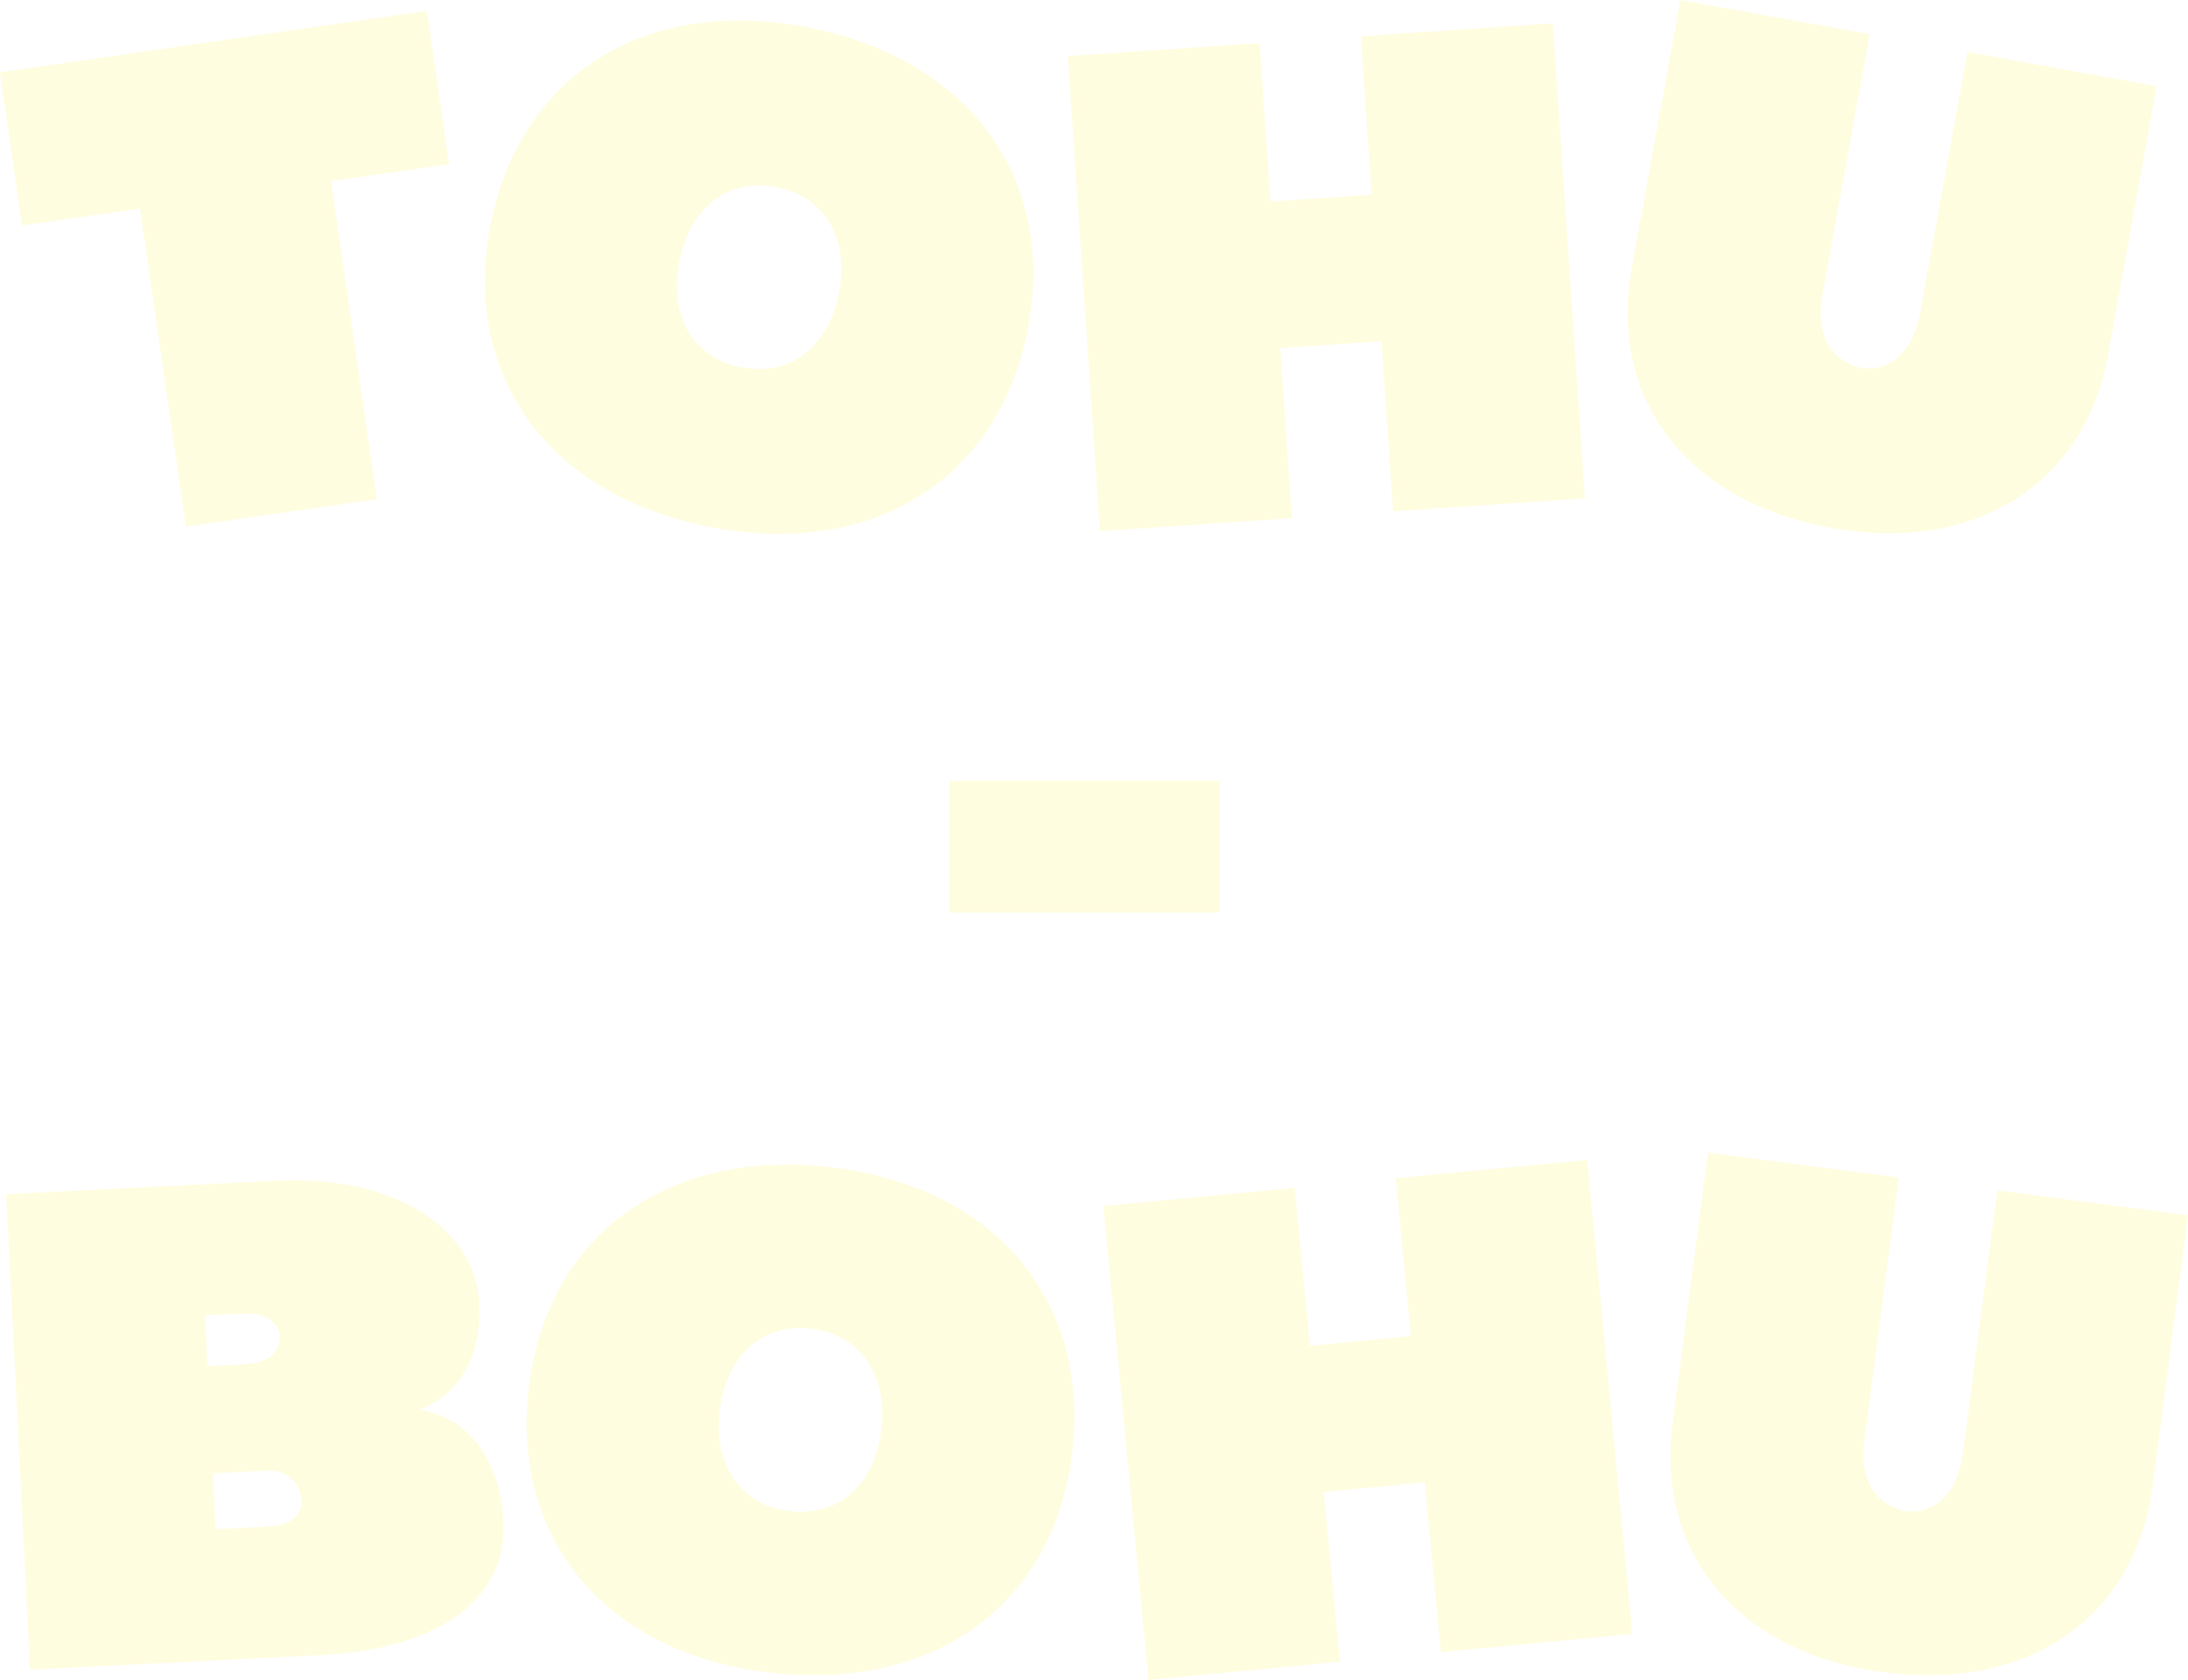
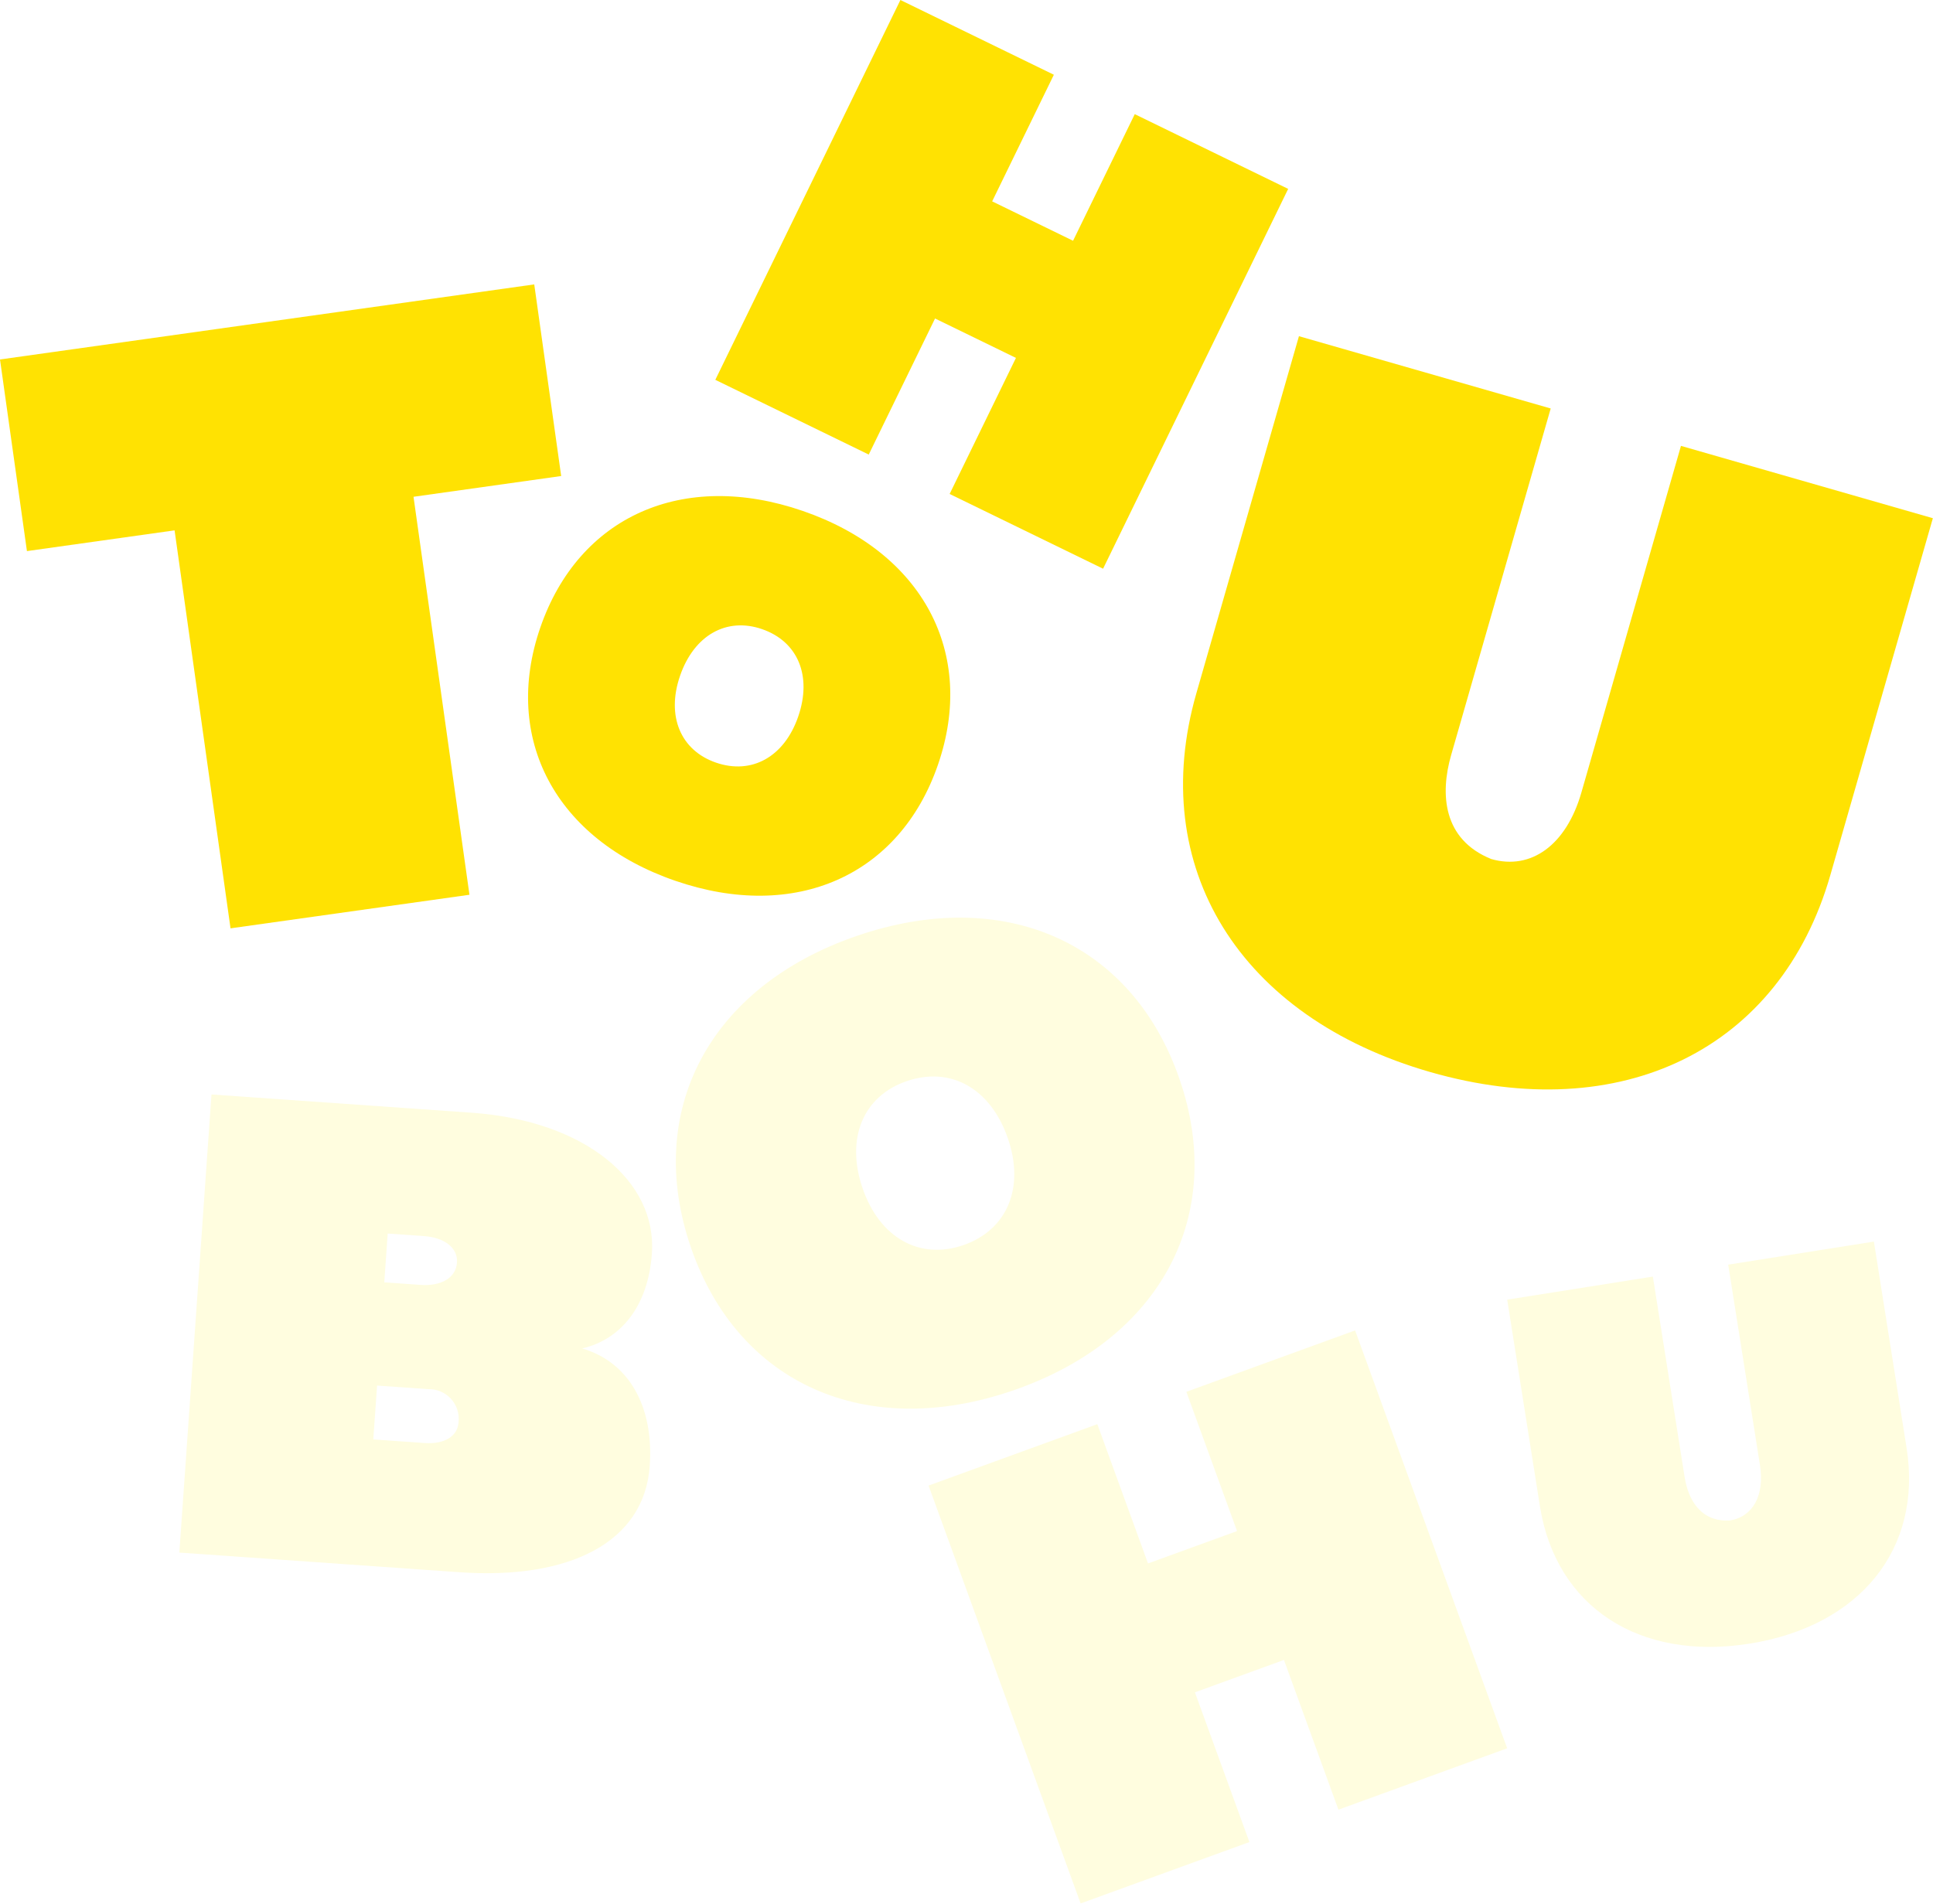
- <svg xmlns="http://www.w3.org/2000/svg" width="149.829" height="115.064" viewBox="0 0 149.829 115.064">
-   <g id="Groupe_773" data-name="Groupe 773" transform="translate(2671.85 235.542)">
-     <path id="Tracé_3332" data-name="Tracé 3332" d="M-2670.339-219.651l-1.511-10.49,29.238-4.21,1.51,10.49-8.079,1.164,3.137,21.783-13.079,1.883-3.137-21.784Z" transform="translate(0 -0.445)" fill="#fffddf" />
-     <path id="Tracé_3333" data-name="Tracé 3333" d="M-2596.8-232.837c11.118,2.13,17.119,10.352,15.141,20.672-1.969,10.276-10.584,15.7-21.7,13.566-11.073-2.121-17.074-10.343-15.105-20.619C-2616.489-229.538-2607.874-234.959-2596.8-232.837Zm-4.464,23.3c3.322.636,5.959-1.384,6.672-5.1.721-3.765-.982-6.617-4.3-7.253-3.278-.628-5.915,1.392-6.636,5.157C-2606.246-213.019-2604.543-210.167-2601.265-209.538Z" transform="translate(-19.81 -0.841)" fill="#fffddf" />
-     <path id="Tracé_3334" data-name="Tracé 3334" d="M-2552.895-198.212l-2.2-32.532,13.139-.887.731,10.844,6.93-.467-.732-10.845,13.139-.886,2.2,32.532-13.139.887-.787-11.654-6.93.467.787,11.654Z" transform="translate(-43.632 -0.956)" fill="#fffddf" />
-     <path id="Tracé_3335" data-name="Tracé 3335" d="M-2470.623-231.98l12.958,2.348-3.329,18.371c-1.625,8.964-9.165,13.648-19.017,11.862-9.807-1.777-15.224-8.808-13.6-17.772l3.329-18.372,12.958,2.348-3.232,17.839c-.362,2,.006,4.263,2.532,5,2.041.37,3.678-1.075,4.169-3.782Z" transform="translate(-66.499 0)" fill="#fffddf" />
-     <path id="Tracé_3336" data-name="Tracé 3336" d="M-2549.526-141.128h-18.491v-9.02h18.491Z" transform="translate(-38.801 -31.911)" fill="#fffddf" />
-     <path id="Tracé_3337" data-name="Tracé 3337" d="M-2669.535-72.947l-1.628-32.565,18.468-.923c8.108-.405,13.664,3.246,13.921,8.38.185,3.693-1.4,6.3-4.106,7.295,3.369.554,5.545,3.425,5.759,7.7.272,5.45-4.711,8.725-12.5,9.114Zm11.973-24.26.173,3.469,2.568-.128c1.486-.075,2.443-.8,2.389-1.881-.052-1.036-1.077-1.662-2.563-1.588Zm.541,10.81.191,3.829,3.648-.182c1.4-.07,2.266-.745,2.216-1.736a2.108,2.108,0,0,0-2.407-2.093Z" transform="translate(-0.257 -48.234)" fill="#fffddf" />
-     <path id="Tracé_3338" data-name="Tracé 3338" d="M-2593.613-108.017c11.25,1.248,17.881,8.972,16.722,19.416-1.154,10.4-9.315,16.481-20.566,15.233-11.206-1.243-17.836-8.966-16.683-19.366C-2612.98-103.177-2604.819-109.26-2593.613-108.017Zm-2.616,23.578c3.362.373,5.832-1.849,6.25-5.614.422-3.81-1.5-6.519-4.862-6.893-3.317-.368-5.787,1.854-6.209,5.664C-2601.468-87.516-2599.546-84.807-2596.229-84.439Z" transform="translate(-21.517 -47.595)" fill="#fffddf" />
-     <path id="Tracé_3339" data-name="Tracé 3339" d="M-2548.123-73.074l-3.088-32.459,13.109-1.248,1.03,10.82,6.914-.658-1.03-10.82,13.109-1.248,3.088,32.46-13.109,1.247-1.106-11.628-6.914.658,1.106,11.628Z" transform="translate(-45.081 -47.404)" fill="#fffddf" />
-     <path id="Tracé_3340" data-name="Tracé 3340" d="M-2466.83-106.9l13.058,1.706-2.419,18.514c-1.181,9.033-8.481,14.083-18.408,12.786-9.883-1.291-15.64-8.048-14.46-17.08l2.419-18.514,13.058,1.706-2.349,17.977c-.263,2.012.217,4.258,2.775,4.865,2.057.269,3.621-1.255,3.977-3.983Z" transform="translate(-68.25 -47.105)" fill="#fffddf" />
+ <svg xmlns="http://www.w3.org/2000/svg" width="195.475" height="192.538" viewBox="0 0 195.475 192.538">
+   <g id="Groupe_608" data-name="Groupe 608" transform="translate(-15665.496 1763.804)">
+     <path id="Tracé_2984" data-name="Tracé 2984" d="M15.077,19.573V60.223h24.4V19.573H54.557V0H0V19.573Z" transform="translate(15665.496 -1727.445) rotate(-8)" fill="#ffe202" />
+     <path id="Tracé_3006" data-name="Tracé 3006" d="M28.4,46.451c11.115,0,18.44-4.3,18.44-12.075,0-6.1-2.892-10.343-7.646-11.371,3.924-1.221,6.36-4.819,6.36-10.087C45.552,5.585,37.907,0,26.342,0H0V46.451ZM23.965,28.2a3,3,0,0,1,3.277,3.148c0,1.413-1.284,2.312-3.277,2.312h-5.2V28.2ZM22.423,12.786c2.113,0,3.533.964,3.533,2.442,0,1.543-1.413,2.506-3.533,2.506H18.761V12.786Z" transform="translate(15686.882 -1653.103) rotate(4.012)" fill="#fffddf" />
+     <path id="Tracé_3007" data-name="Tracé 3007" d="M0,19.8C0,31.672,8.442,39.545,21.233,39.545c12.843,0,21.282-7.879,21.282-19.75C42.518,7.879,34.076,0,21.233,0,8.442,0,0,7.879,0,19.8Zm14.942,0c0-4.348,2.507-7.163,6.294-7.163,3.837,0,6.339,2.813,6.339,7.163,0,4.3-2.507,7.112-6.339,7.112C17.448,26.913,14.942,24.1,14.942,19.8Z" transform="matrix(0.946, 0.326, -0.326, 0.946, 15726.585, -1719.049)" fill="#ffe202" />
+     <path id="Tracé_3008" data-name="Tracé 3008" d="M0,24.324C0,38.908,10.371,48.587,26.084,48.587c15.777,0,26.148-9.679,26.148-24.263C52.234,9.679,41.861,0,26.084,0,10.371,0,0,9.679,0,24.324Zm18.354,0c0-5.343,3.081-8.8,7.731-8.8,4.714,0,7.794,3.456,7.794,8.8,0,5.283-3.081,8.738-7.794,8.738C21.433,33.054,18.354,29.606,18.354,24.324Z" transform="matrix(0.946, -0.326, 0.326, 0.946, 15727.438, -1660.628)" fill="#fffddf" />
+     <path id="Tracé_3009" data-name="Tracé 3009" d="M17.259,42.735V27.426h9.1V42.735H43.62V0H26.362V14.245h-9.1V0H0V42.735Z" transform="translate(15756.55 -1763.804) rotate(25.976)" fill="#ffe202" />
+     <path id="Tracé_3010" data-name="Tracé 3010" d="M18.162,44.978V28.862h9.58V44.978H45.9V0H27.742V14.991h-9.58V0H0V44.978Z" transform="translate(15759.396 -1613.545) rotate(-19.993)" fill="#fffddf" />
+     <path id="Tracé_3011" data-name="Tracé 3011" d="M40.2,36.482c0,5.536-2.717,8.985-6.9,8.985-5.263-.545-6.807-4.9-6.807-8.985V0H0V37.572C0,55.9,13.25,67.882,33.307,67.882c20.147,0,33.4-11.98,33.4-30.312V0H40.2Z" transform="matrix(0.961, 0.276, -0.276, 0.961, 15796.852, -1729.8)" fill="#ffe202" />
+     <path id="Tracé_2983" data-name="Tracé 2983" d="M22.628,20.527c0,3.115-1.532,5.056-3.882,5.056-2.963-.3-3.831-2.758-3.831-5.056V0H0V21.147C0,31.465,7.458,38.2,18.746,38.2c11.34,0,18.8-6.742,18.8-17.056V0H22.628Z" transform="translate(15817.911 -1632.35) rotate(-9)" fill="#fffddf" />
  </g>
</svg>
